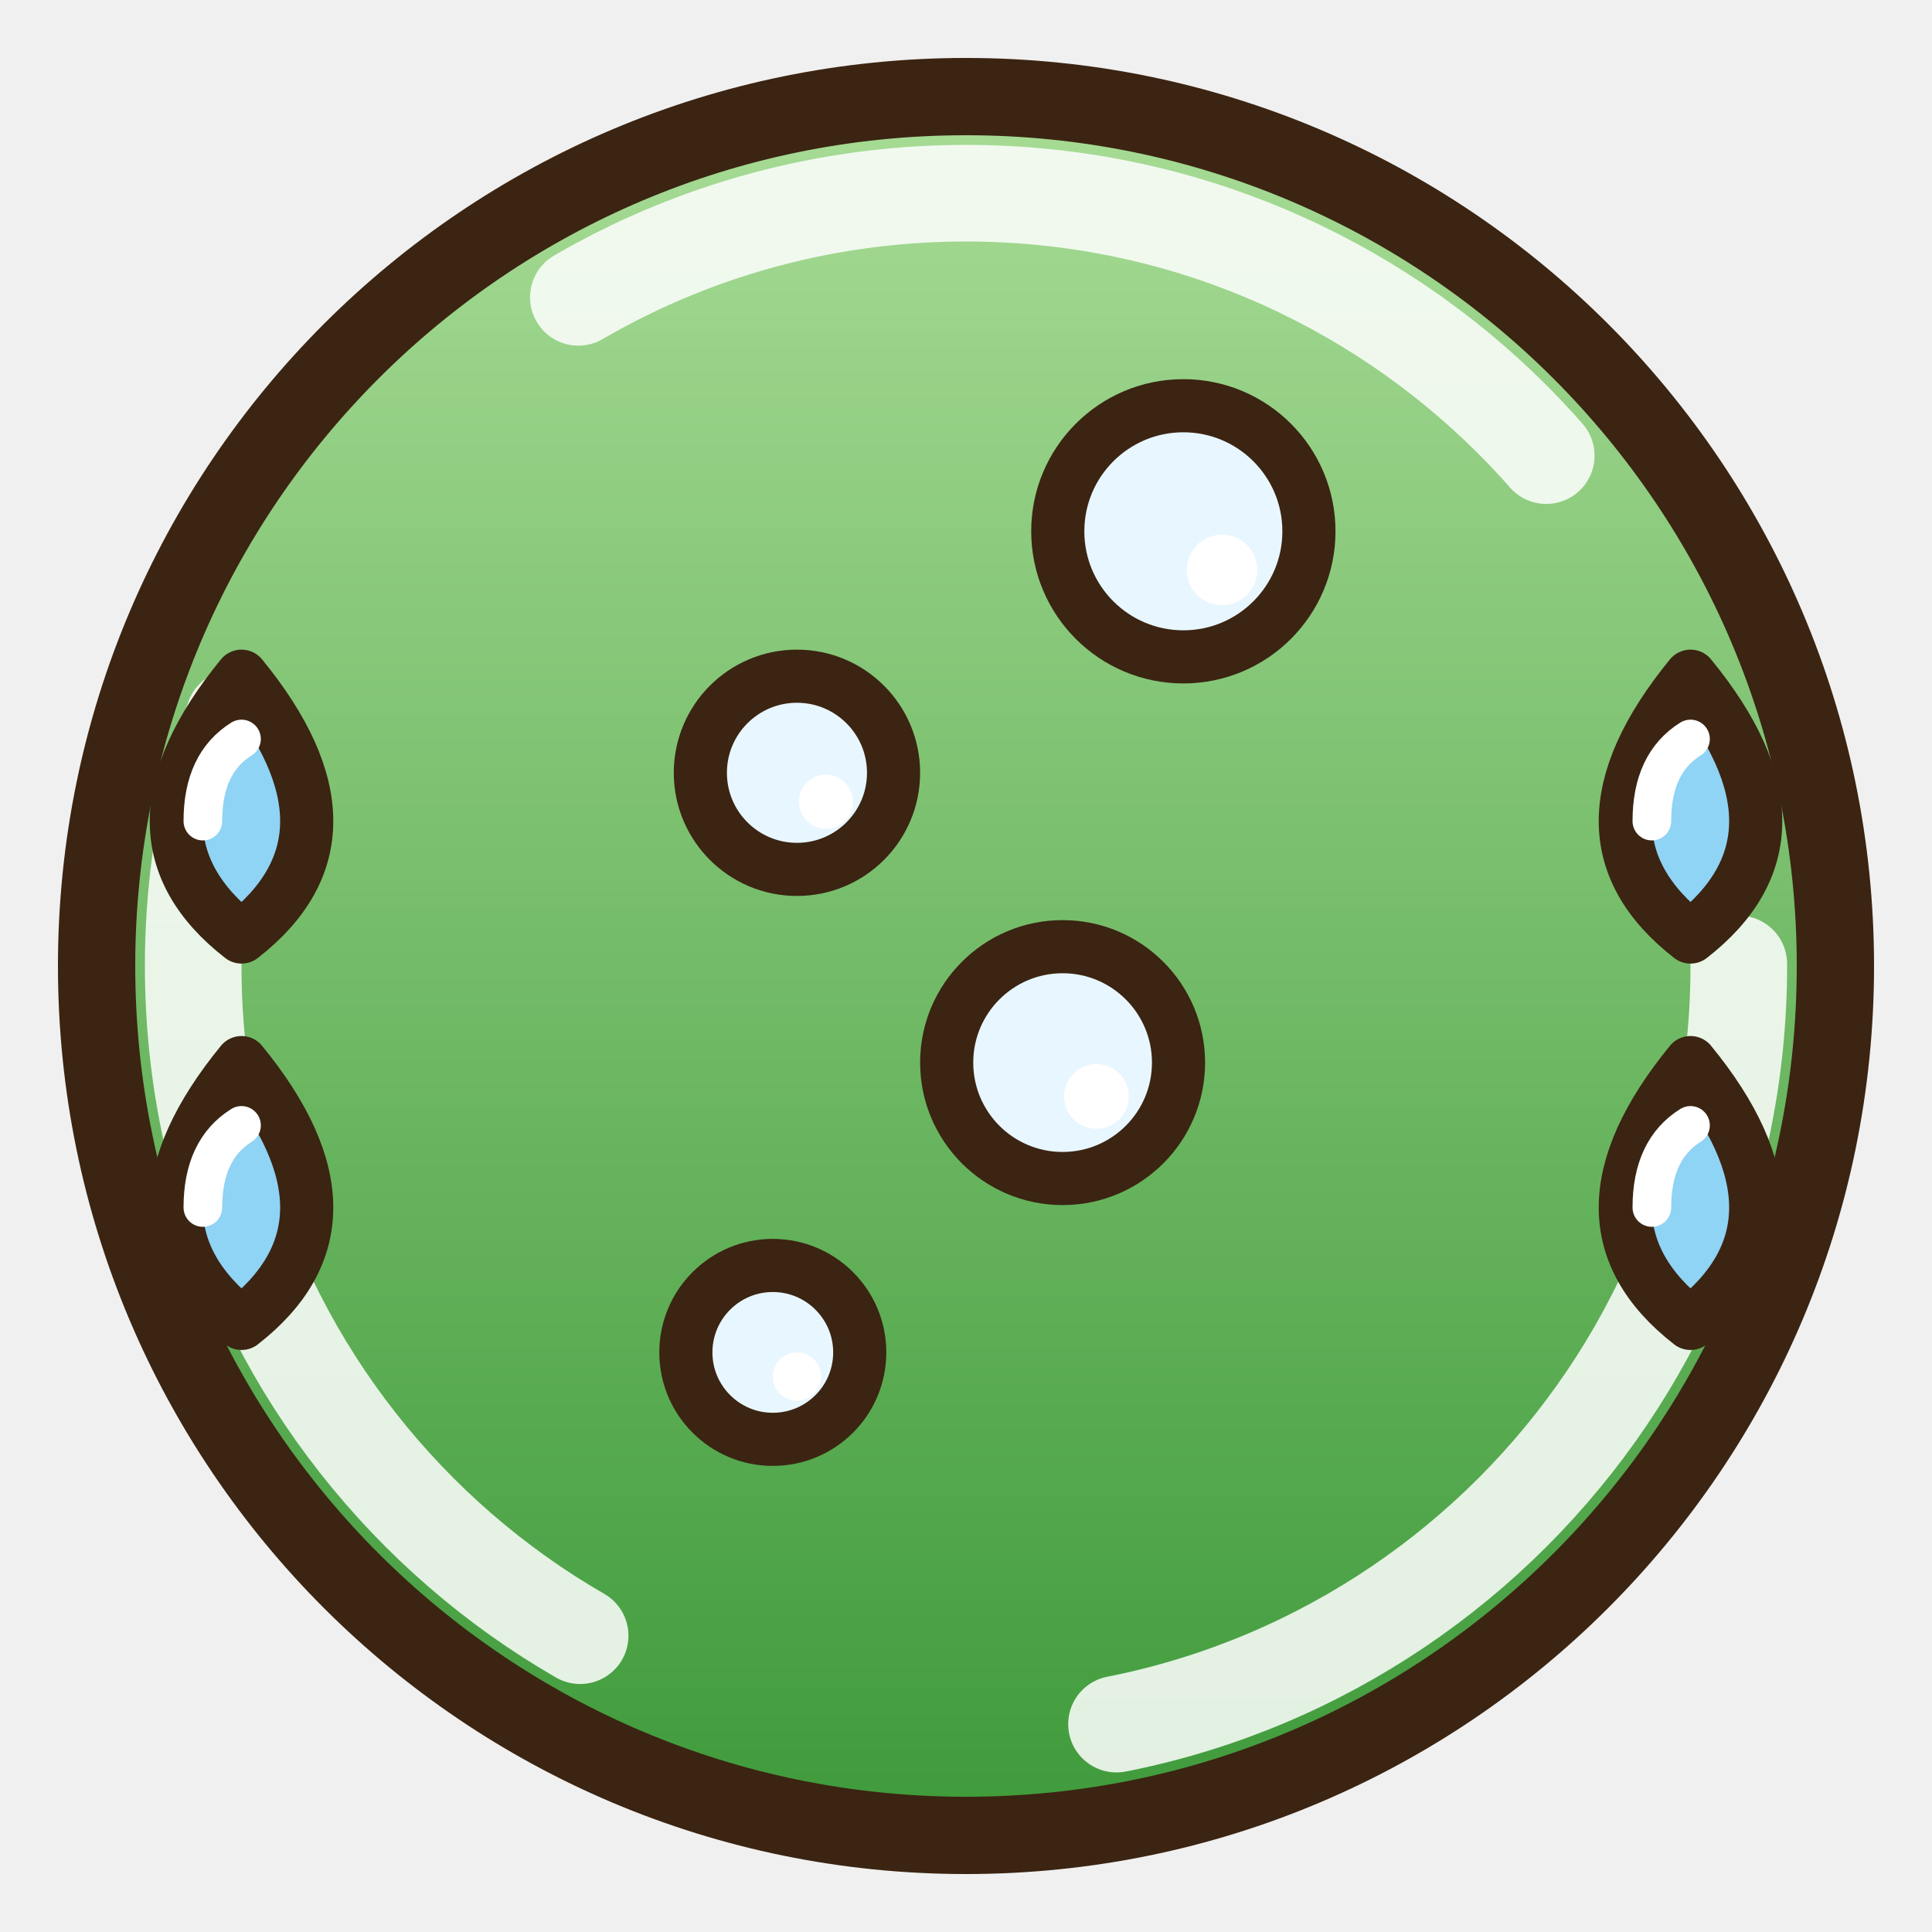
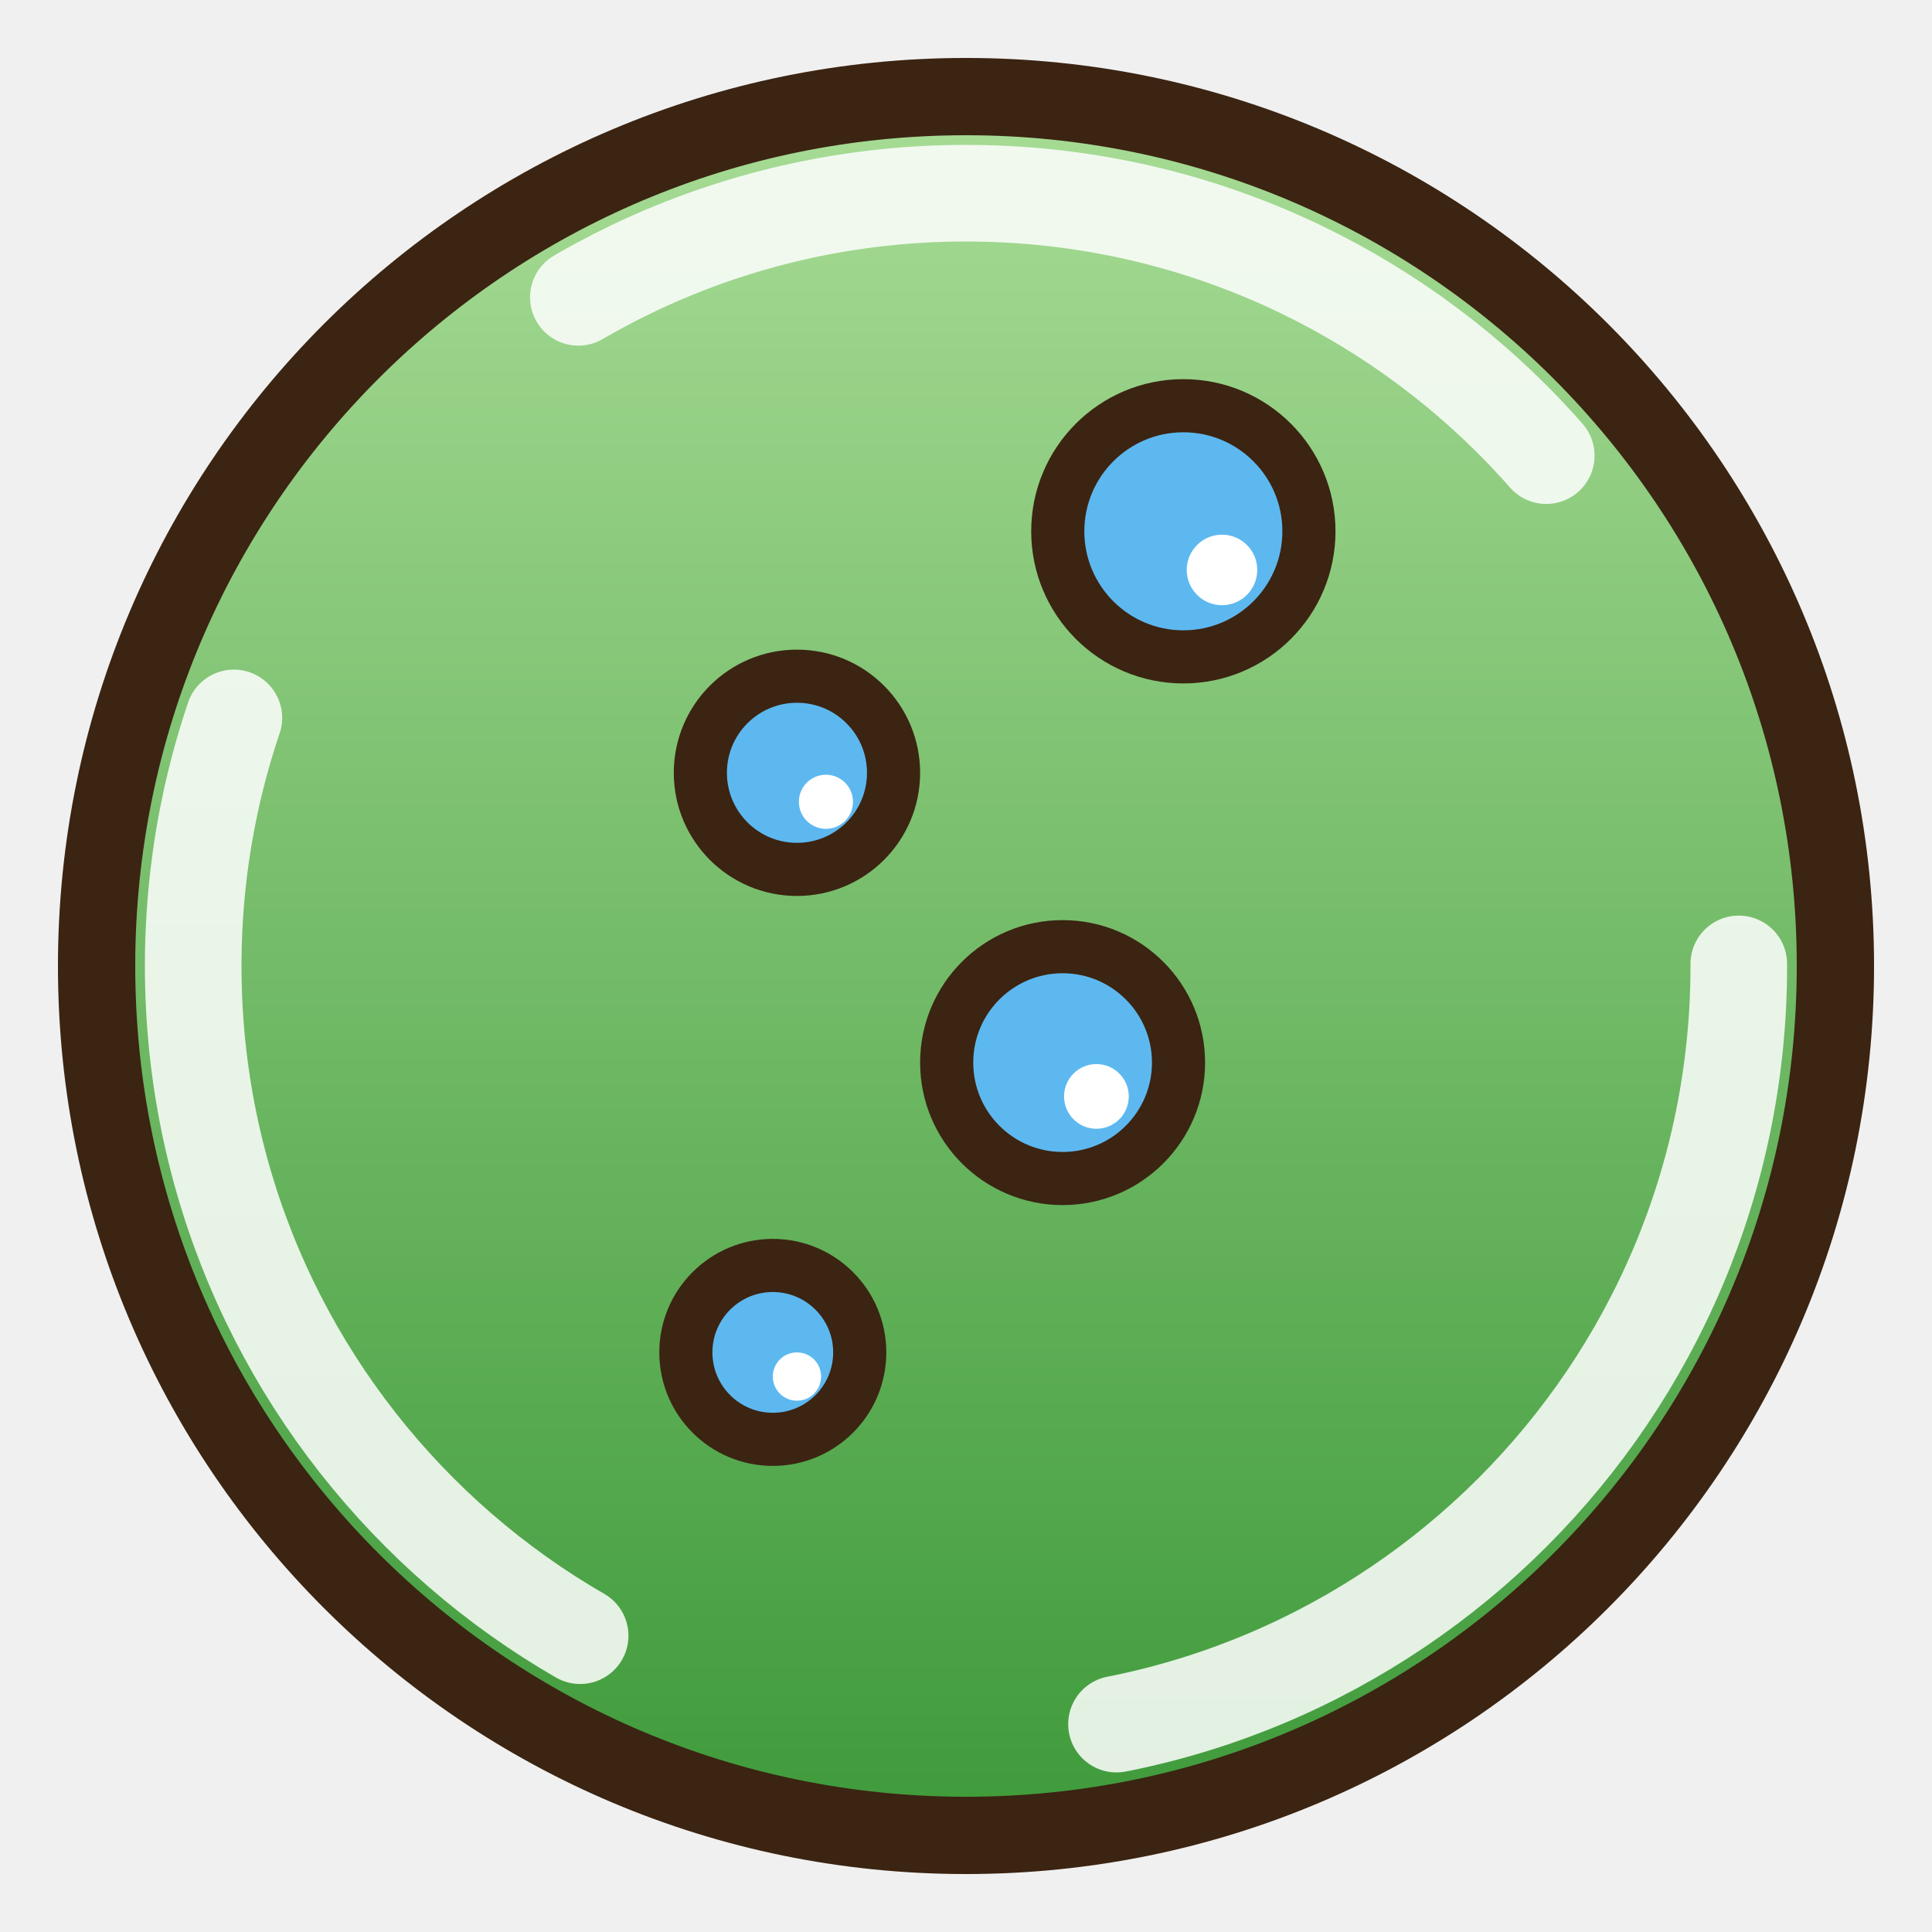
<svg xmlns="http://www.w3.org/2000/svg" width="40" height="40" viewBox="0 0 40 40" role="img" aria-labelledby="title">
  <defs>
    <linearGradient id="gK" x1="0" y1="0" x2="0" y2="1">
      <stop offset="0" stop-color="#A8DC96" />
      <stop offset="1" stop-color="#3E9A3A" />
    </linearGradient>
  </defs>
  <circle cx="20" cy="20" r="18" fill="url(#gK)" stroke="#3B2412" stroke-width="1.6" />
  <circle cx="20" cy="20" r="16" fill="none" stroke="#FFFFFF" stroke-opacity="0.85" stroke-width="2" stroke-linecap="round" stroke-dasharray="22 11.5">
    <animateTransform attributeName="transform" type="rotate" from="0 20 20" to="360 20 20" dur="1.6s" repeatCount="indefinite" />
  </circle>
  <g transform="rotate(180 20 20)">
    <g opacity="1">
      <animate attributeName="opacity" values="0;1;1;0" keyTimes="0;0.15;0.75;1" dur="2.4s" begin="0.00s" repeatCount="indefinite" />
      <animateTransform attributeName="transform" type="translate" values="0 8;0 -8" dur="2.4s" begin="0.00s" repeatCount="indefinite" />
-       <circle cx="15.5" cy="29" r="2.6" fill="#E8F6FF" stroke="#3B2412" stroke-width="1.1" />
+       <circle cx="15.5" cy="29" r="2.6" fill="#5DB8F0" stroke="#3B2412" stroke-width="1.1" />
      <circle cx="14.7" cy="28.2" r="0.73" fill="#FFFFFF" />
    </g>
    <g opacity="1">
      <animate attributeName="opacity" values="0;1;1;0" keyTimes="0;0.15;0.75;1" dur="2.4s" begin="0.60s" repeatCount="indefinite" />
      <animateTransform attributeName="transform" type="translate" values="0 8;0 -8" dur="2.4s" begin="0.60s" repeatCount="indefinite" />
-       <circle cx="23.5" cy="24" r="2.0" fill="#E8F6FF" stroke="#3B2412" stroke-width="1.1" />
+       <circle cx="23.5" cy="24" r="2.0" fill="#5DB8F0" stroke="#3B2412" stroke-width="1.1" />
      <circle cx="22.9" cy="23.4" r="0.56" fill="#FFFFFF" />
    </g>
    <g opacity="1">
      <animate attributeName="opacity" values="0;1;1;0" keyTimes="0;0.15;0.75;1" dur="2.4s" begin="1.20s" repeatCount="indefinite" />
      <animateTransform attributeName="transform" type="translate" values="0 8;0 -8" dur="2.4s" begin="1.20s" repeatCount="indefinite" />
-       <circle cx="18" cy="18" r="2.4" fill="#E8F6FF" stroke="#3B2412" stroke-width="1.1" />
+       <circle cx="18" cy="18" r="2.4" fill="#5DB8F0" stroke="#3B2412" stroke-width="1.1" />
      <circle cx="17.3" cy="17.3" r="0.67" fill="#FFFFFF" />
    </g>
    <g opacity="1">
      <animate attributeName="opacity" values="0;1;1;0" keyTimes="0;0.15;0.75;1" dur="2.4s" begin="1.80s" repeatCount="indefinite" />
      <animateTransform attributeName="transform" type="translate" values="0 8;0 -8" dur="2.4s" begin="1.80s" repeatCount="indefinite" />
-       <circle cx="24" cy="12" r="1.8" fill="#E8F6FF" stroke="#3B2412" stroke-width="1.1" />
+       <circle cx="24" cy="12" r="1.8" fill="#5DB8F0" stroke="#3B2412" stroke-width="1.1" />
      <circle cx="23.5" cy="11.5" r="0.50" fill="#FFFFFF" />
    </g>
  </g>
-   <g opacity="1">
-     <animate attributeName="opacity" values="0;1;1;0" keyTimes="0;0.15;0.7;1" dur="1.4s" begin="0s" repeatCount="indefinite" />
-     <animateTransform attributeName="transform" type="translate" values="0 0;-7 -3" dur="1.4s" begin="0s" repeatCount="indefinite" />
-     <path d="M5,14 q2.7,3.3 0,5.4 q-2.7,-2.1 0,-5.4 z" fill="#8FD3F5" stroke="#3B2412" stroke-width="1.1" stroke-linejoin="round" />
-     <path d="M4.2,17 q0,-1.2 0.8,-1.7" fill="none" stroke="#FFFFFF" stroke-width="0.8" stroke-linecap="round" />
-   </g>
-   <g opacity="1">
-     <animate attributeName="opacity" values="0;1;1;0" keyTimes="0;0.15;0.7;1" dur="1.4s" begin="0.35s" repeatCount="indefinite" />
-     <animateTransform attributeName="transform" type="translate" values="0 0;7 -3" dur="1.4s" begin="0.35s" repeatCount="indefinite" />
-     <path d="M35,14 q2.7,3.3 0,5.4 q-2.7,-2.1 0,-5.4 z" fill="#8FD3F5" stroke="#3B2412" stroke-width="1.1" stroke-linejoin="round" />
-     <path d="M34.2,17 q0,-1.2 0.8,-1.7" fill="none" stroke="#FFFFFF" stroke-width="0.8" stroke-linecap="round" />
-   </g>
-   <g opacity="1">
-     <animate attributeName="opacity" values="0;1;1;0" keyTimes="0;0.15;0.7;1" dur="1.4s" begin="0.7s" repeatCount="indefinite" />
-     <animateTransform attributeName="transform" type="translate" values="0 0;-7 1" dur="1.4s" begin="0.7s" repeatCount="indefinite" />
-     <path d="M5,22 q2.7,3.3 0,5.4 q-2.7,-2.1 0,-5.4 z" fill="#8FD3F5" stroke="#3B2412" stroke-width="1.1" stroke-linejoin="round" />
-     <path d="M4.2,25 q0,-1.2 0.8,-1.7" fill="none" stroke="#FFFFFF" stroke-width="0.8" stroke-linecap="round" />
-   </g>
-   <g opacity="1">
-     <animate attributeName="opacity" values="0;1;1;0" keyTimes="0;0.15;0.7;1" dur="1.4s" begin="1.0s" repeatCount="indefinite" />
-     <animateTransform attributeName="transform" type="translate" values="0 0;7 1" dur="1.4s" begin="1.0s" repeatCount="indefinite" />
-     <path d="M35,22 q2.7,3.3 0,5.4 q-2.7,-2.1 0,-5.4 z" fill="#8FD3F5" stroke="#3B2412" stroke-width="1.1" stroke-linejoin="round" />
-     <path d="M34.2,25 q0,-1.2 0.8,-1.7" fill="none" stroke="#FFFFFF" stroke-width="0.8" stroke-linecap="round" />
-   </g>
</svg>
